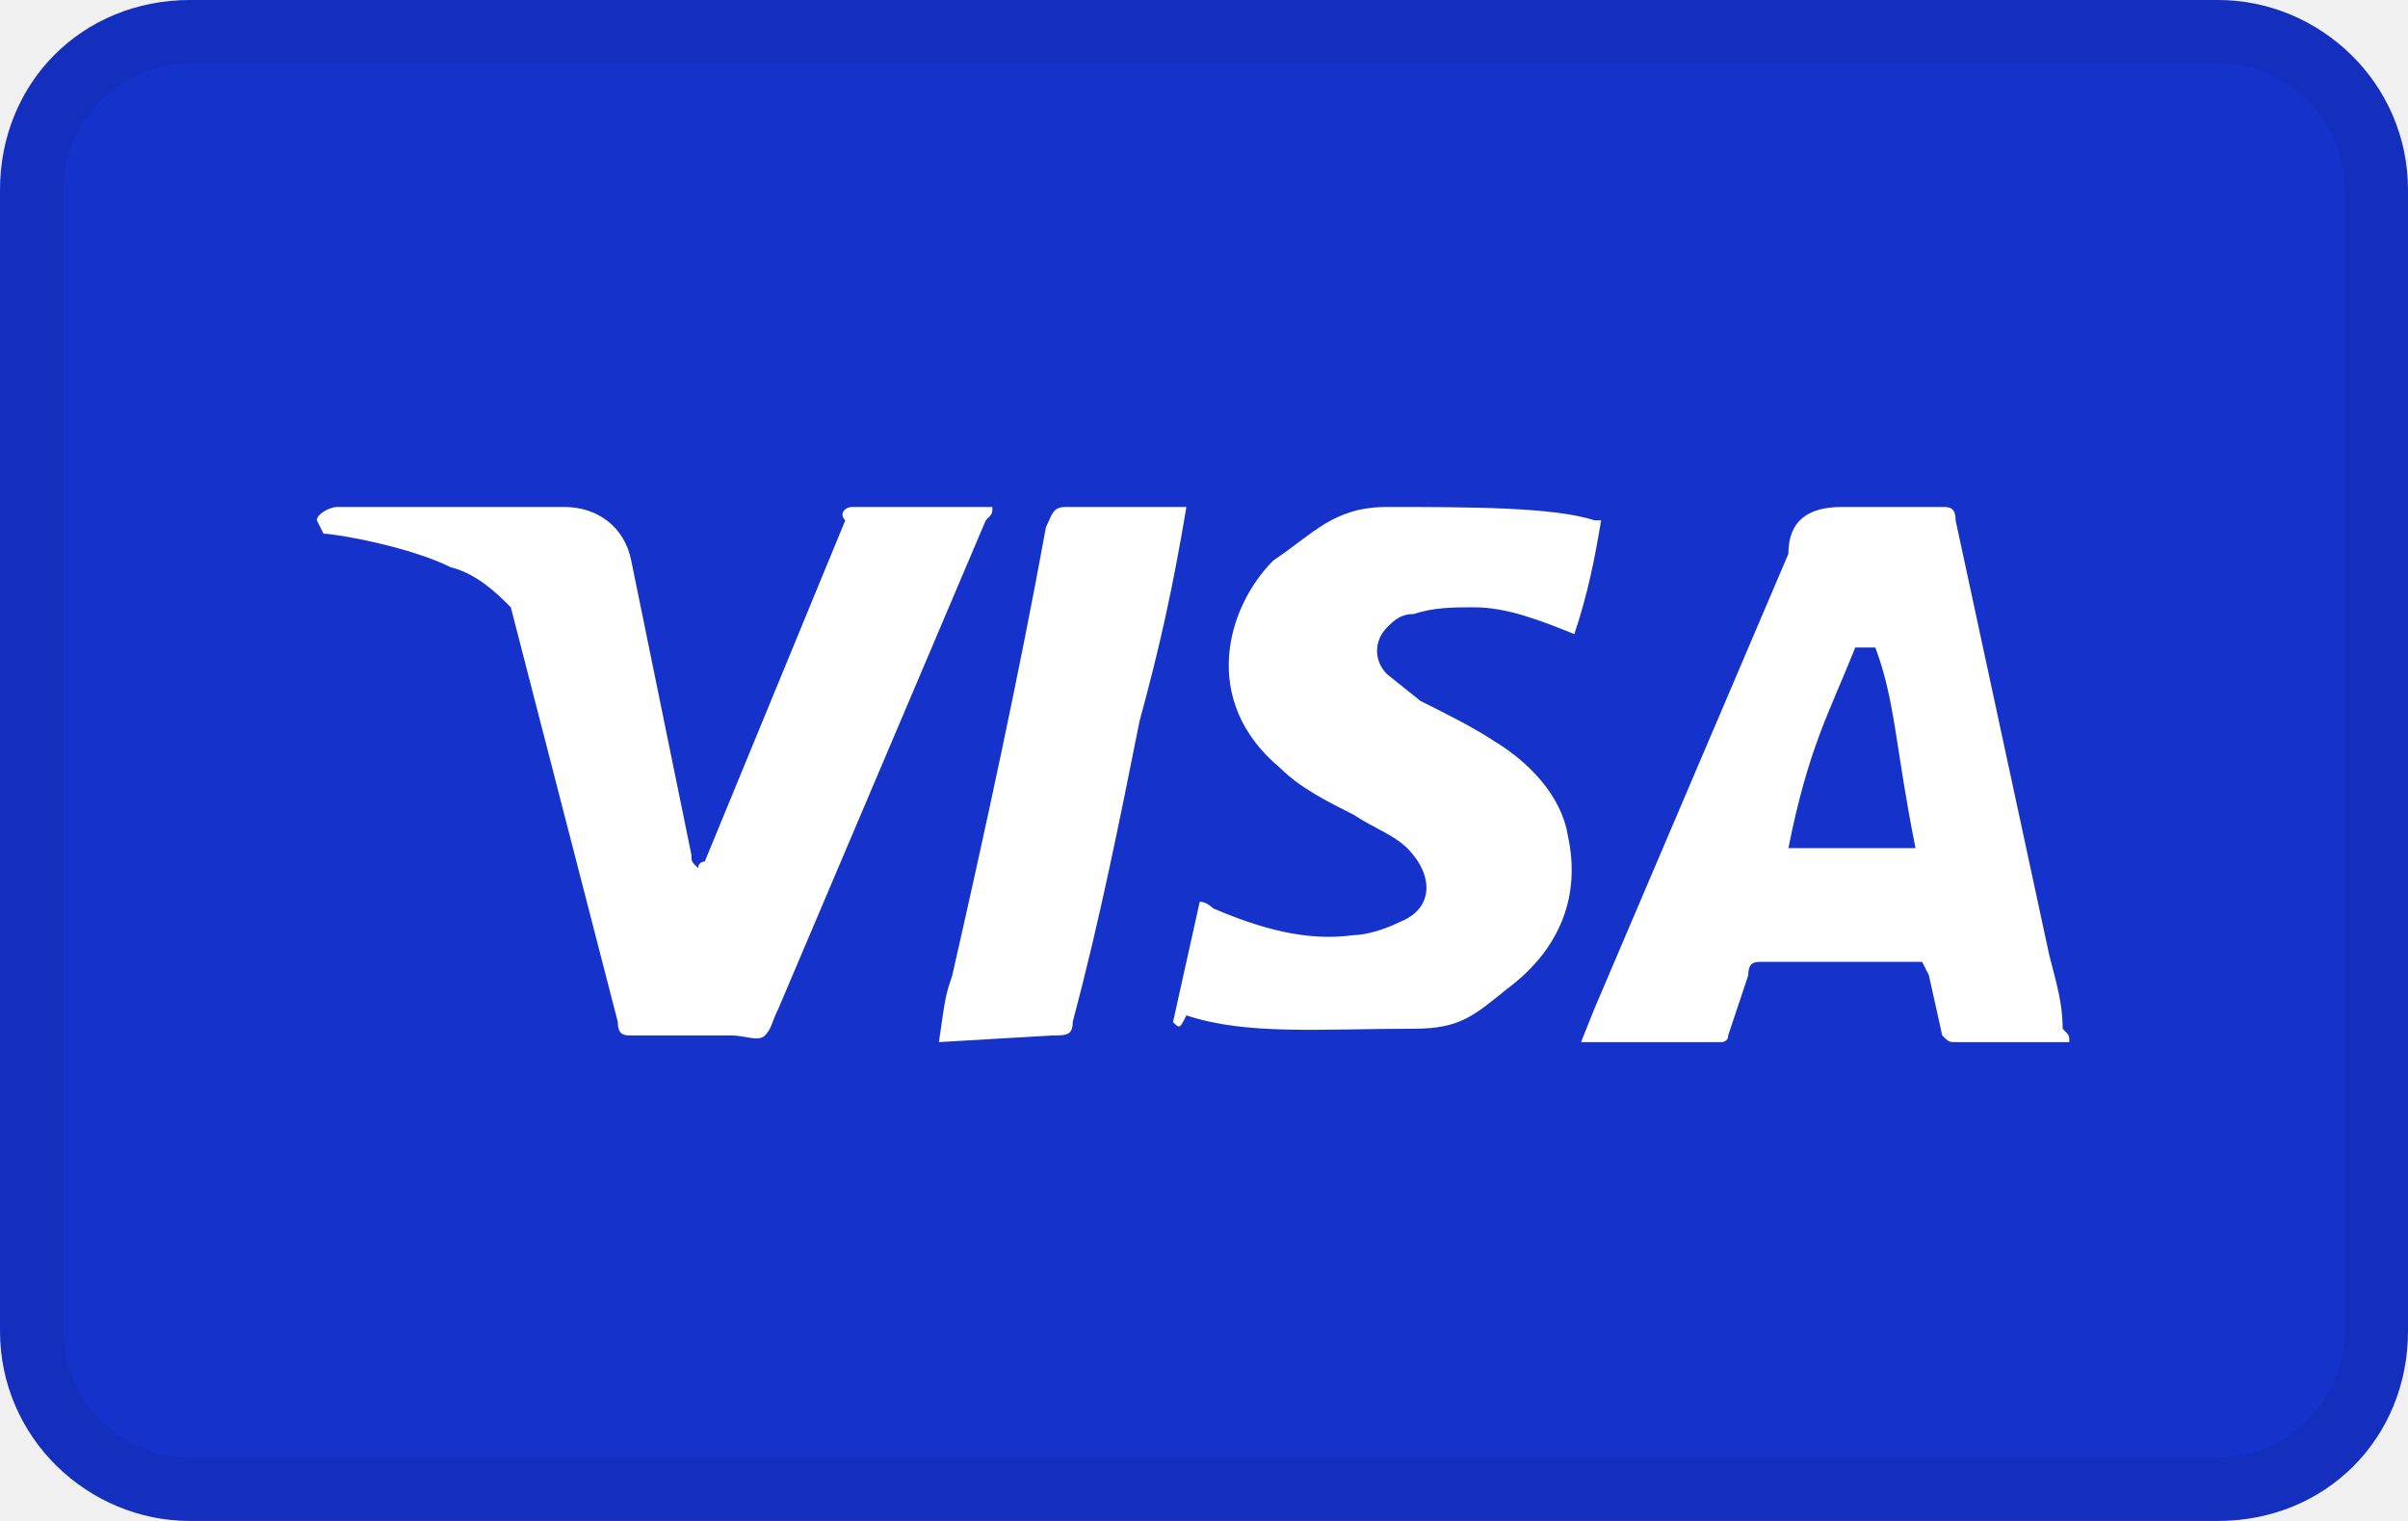
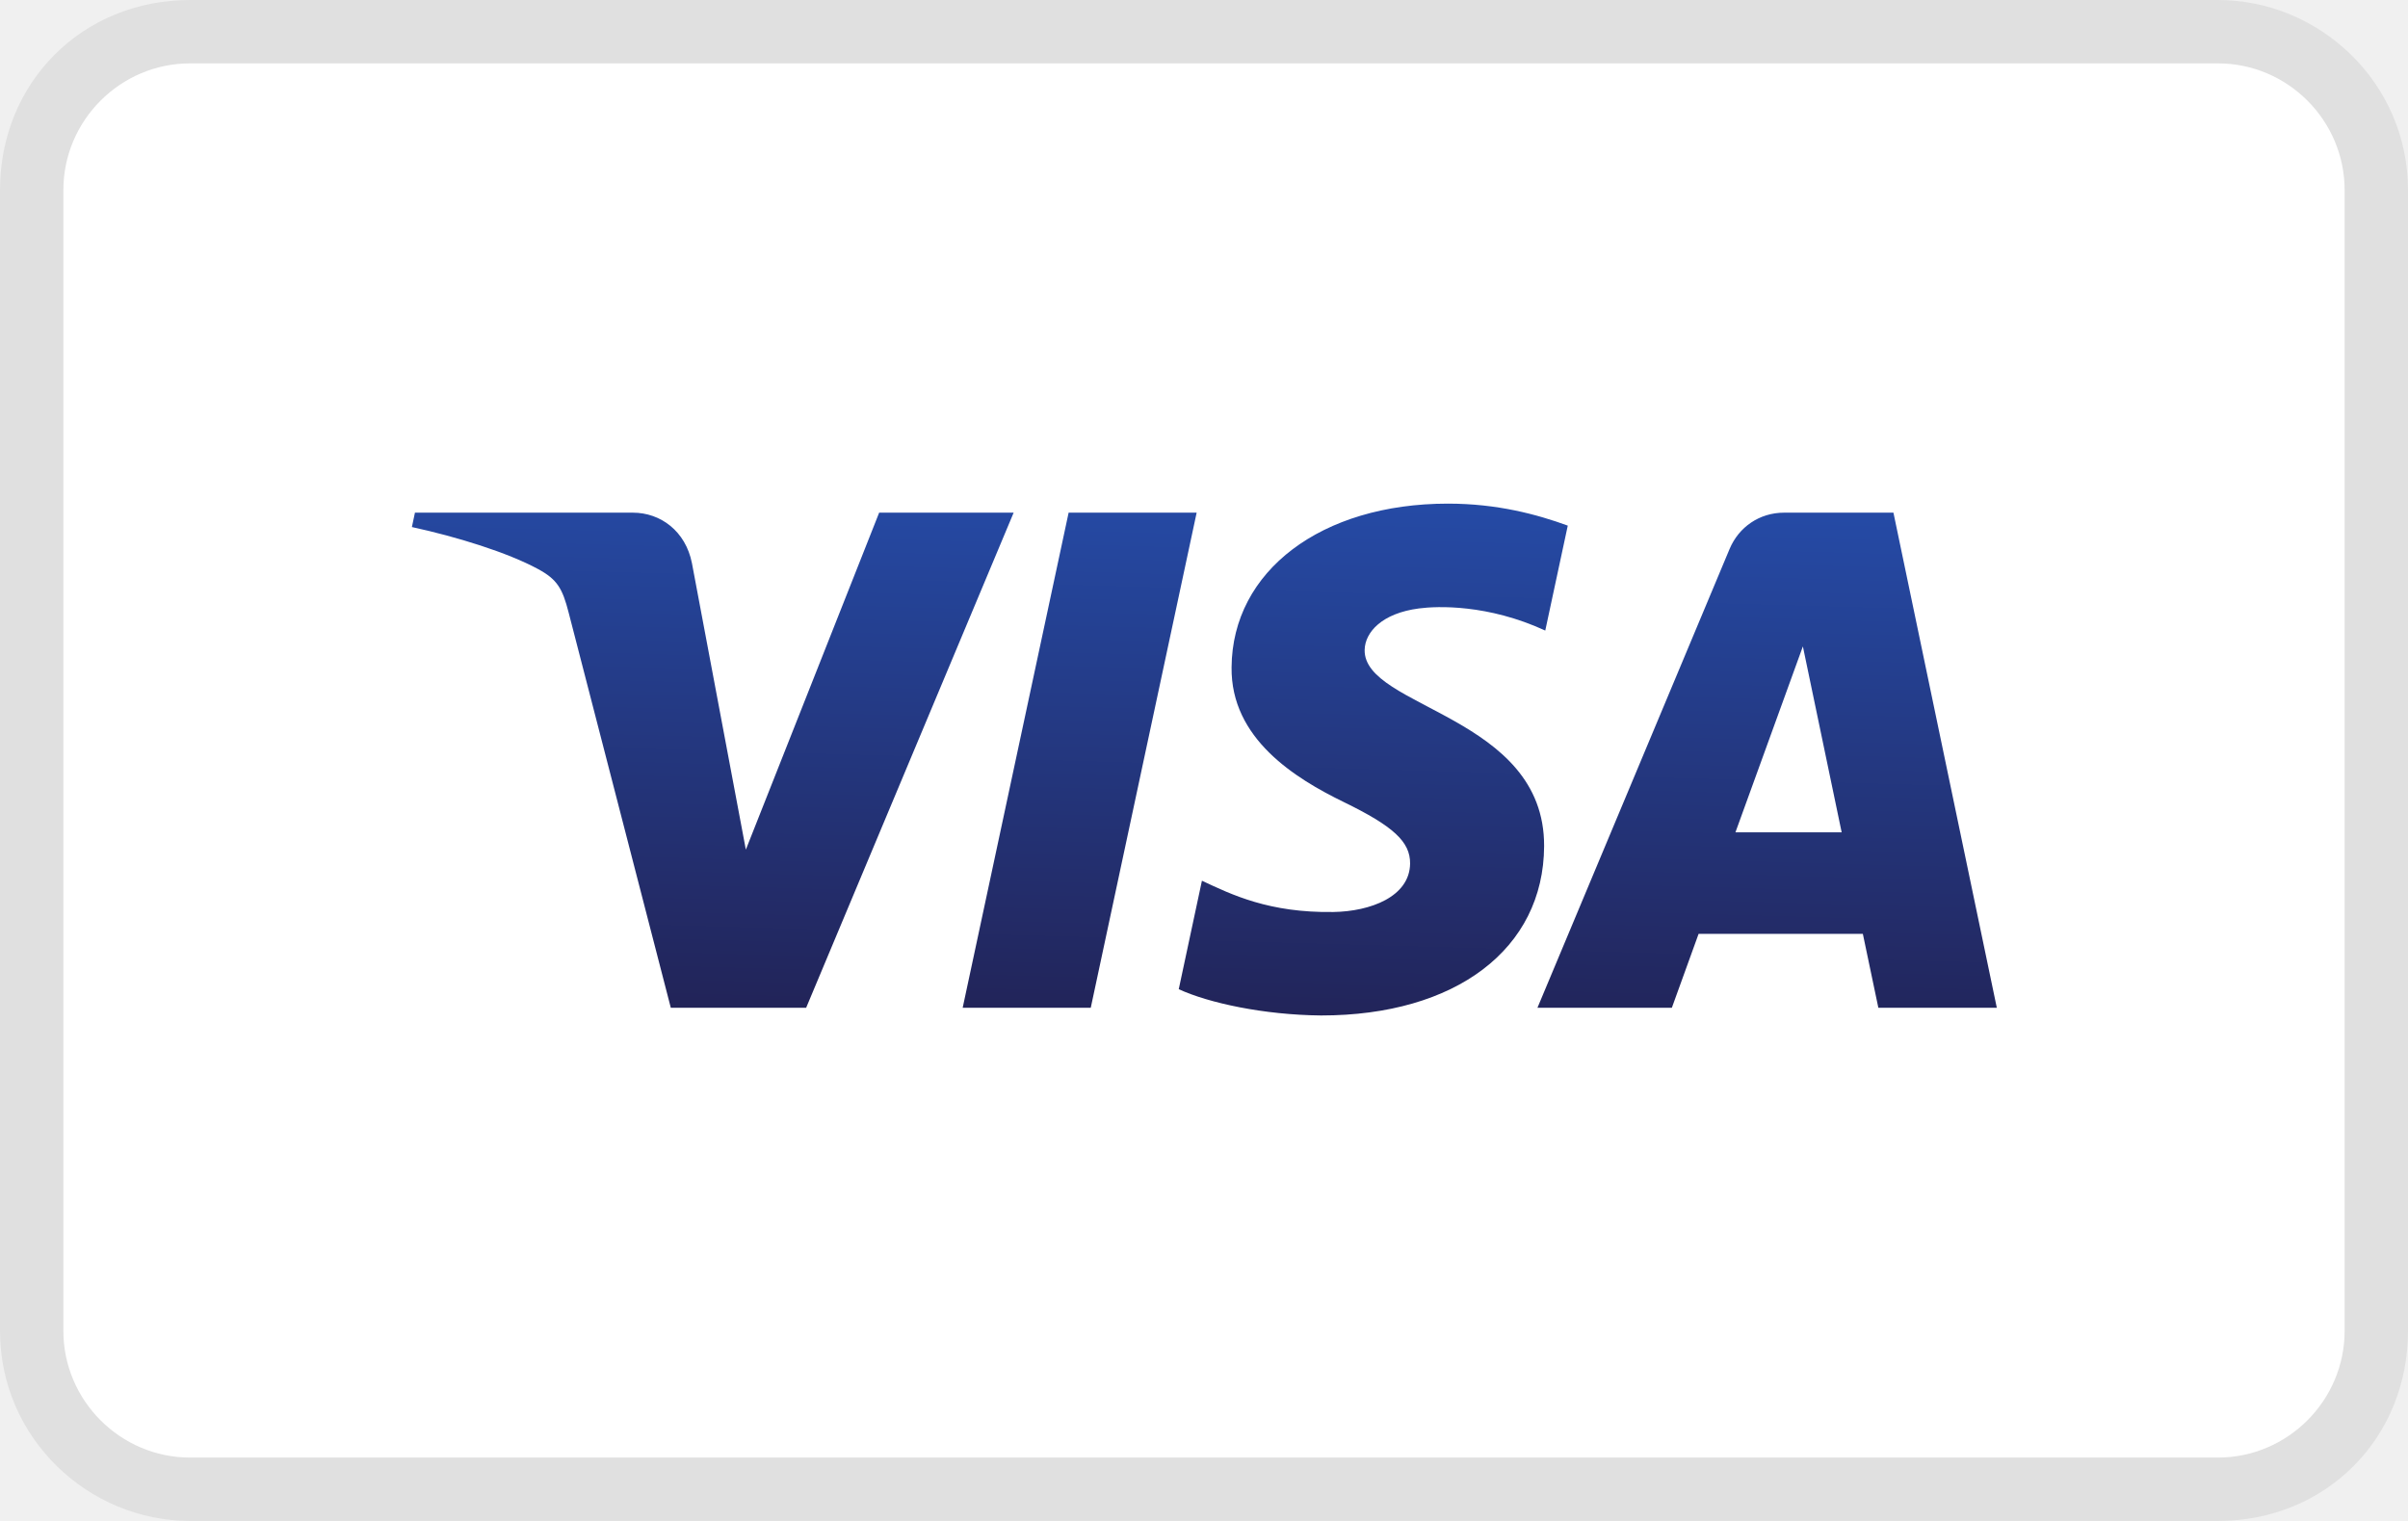
- <svg xmlns="http://www.w3.org/2000/svg" role="img" viewBox="0 0 38 24" width="38" height="24" fill="none" aria-labelledby="pi-visa">
-   <rect x=".5" y=".5" width="37" height="23" rx="2.5" stroke="#000" stroke-opacity=".07" fill="none" />
-   <path d="M35 0H3C1.3 0 0 1.3 0 3V21C0 22.7 1.4 24 3 24H35C36.7 24 38 22.7 38 21V3C38 1.3 36.6 0 35 0Z" fill="#142FBD" style="fill:#142FBD;fill:color(display-p3 0.078 0.184 0.741);fill-opacity:1;" />
-   <path d="M35 1C36.1 1 37 1.9 37 3V21C37 22.1 36.1 23 35 23H3C1.9 23 1 22.1 1 21V3C1 1.9 1.9 1 3 1H35Z" fill="#1532CB" style="fill:#1532CB;fill:color(display-p3 0.082 0.196 0.796);fill-opacity:1;" />
-   <path d="M29.594 10.217H29.278C28.856 11.272 28.539 11.8 28.222 13.383H30.228C29.911 11.8 29.911 11.061 29.594 10.217V10.217ZM32.656 16.444H30.861C30.756 16.444 30.756 16.444 30.65 16.339L30.439 15.389L30.333 15.178H27.8C27.694 15.178 27.589 15.178 27.589 15.389L27.272 16.339C27.272 16.444 27.167 16.444 27.167 16.444H24.95L25.161 15.917L28.222 8.739C28.222 8.211 28.539 8 29.067 8H30.65C30.756 8 30.861 8 30.861 8.211L32.339 15.072C32.444 15.494 32.55 15.811 32.55 16.233C32.656 16.339 32.656 16.339 32.656 16.444V16.444ZM18.511 16.128L18.933 14.228C19.039 14.228 19.144 14.333 19.144 14.333C19.883 14.65 20.622 14.861 21.361 14.756C21.572 14.756 21.889 14.65 22.1 14.544C22.628 14.333 22.628 13.806 22.206 13.383C21.994 13.172 21.678 13.067 21.361 12.856C20.939 12.644 20.517 12.433 20.2 12.117C18.933 11.061 19.356 9.583 20.094 8.844C20.728 8.422 21.044 8 21.889 8C23.156 8 24.528 8 25.161 8.211H25.267C25.161 8.844 25.056 9.372 24.844 10.006C24.317 9.794 23.789 9.583 23.261 9.583C22.944 9.583 22.628 9.583 22.311 9.689C22.1 9.689 21.994 9.794 21.889 9.9C21.678 10.111 21.678 10.428 21.889 10.639L22.417 11.061C22.839 11.272 23.261 11.483 23.578 11.694C24.106 12.011 24.633 12.539 24.739 13.172C24.95 14.122 24.633 14.967 23.789 15.6C23.261 16.022 23.05 16.233 22.311 16.233C20.833 16.233 19.672 16.339 18.722 16.022C18.617 16.233 18.617 16.233 18.511 16.128V16.128ZM14.817 16.444C14.922 15.706 14.922 15.706 15.028 15.389C15.556 13.067 16.083 10.639 16.506 8.317C16.611 8.106 16.611 8 16.822 8H18.722C18.511 9.267 18.3 10.217 17.983 11.378C17.667 12.961 17.35 14.544 16.928 16.128C16.928 16.339 16.822 16.339 16.611 16.339L14.817 16.444ZM5 8.211C5 8.106 5.211 8 5.317 8H8.906C9.433 8 9.856 8.317 9.961 8.844L10.911 13.489C10.911 13.594 10.911 13.594 11.017 13.7C11.017 13.594 11.122 13.594 11.122 13.594L13.339 8.211C13.233 8.106 13.339 8 13.444 8H15.661C15.661 8.106 15.661 8.106 15.556 8.211L12.283 15.917C12.178 16.128 12.178 16.233 12.072 16.339C11.967 16.444 11.756 16.339 11.544 16.339H9.961C9.856 16.339 9.75 16.339 9.75 16.128L8.061 9.583C7.85 9.372 7.533 9.056 7.111 8.95C6.478 8.633 5.317 8.422 5.106 8.422L5 8.211Z" fill="white" style="fill:white;fill-opacity:1;" />
+ <svg xmlns="http://www.w3.org/2000/svg" viewBox="0 0 38 24" role="img" aria-label="visa">
+   <path fill="#000" opacity=".07" d="M35 0H3C1.3 0 0 1.3 0 3v18c0 1.7 1.4 3 3 3h32c1.7 0 3-1.3 3-3V3c0-1.7-1.4-3-3-3z" />
+   <path fill="#fff" d="M35 1c1.1 0 2 .9 2 2v18c0 1.1-.9 2-2 2H3c-1.1 0-2-.9-2-2V3c0-1.1.9-2 2-2h32" />
+   <g transform="translate(6.500 7.947) scale(0.0977)">
+     <defs>
+       <linearGradient x1="45.974%" y1="-2.006%" x2="54.877%" y2="100%" id="linearGradient-1">
+         <stop stop-color="#222357" offset="0%" />
+         <stop stop-color="#254AA5" offset="100%" />
+       </linearGradient>
+     </defs>
+     <g>
+       <path d="M132.397,56.24 C132.251,44.724 142.66,38.298 150.501,34.477 C158.557,30.557 161.263,28.043 161.232,24.538 C161.17,19.172 154.805,16.804 148.848,16.712 C138.455,16.551 132.412,19.518 127.608,21.763 L123.864,4.243 C128.684,2.022 137.609,0.085 146.864,-7.10542736e-15 C168.589,-7.10542736e-15 182.802,10.724 182.879,27.351 C182.964,48.453 153.691,49.621 153.891,59.053 C153.96,61.913 156.689,64.965 162.669,65.741 C165.629,66.133 173.8,66.433 183.064,62.167 L186.7,79.117 C181.718,80.931 175.315,82.668 167.343,82.668 C146.895,82.668 132.512,71.799 132.397,56.24 M221.638,81.208 C217.671,81.208 214.328,78.894 212.836,75.343 L181.803,1.245 L203.512,1.245 L207.832,13.184 L234.36,13.184 L236.866,1.245 L256,1.245 L239.303,81.208 L221.638,81.208 M224.675,59.607 L230.94,29.58 L213.782,29.58 L224.675,59.607 M106.076,81.208 L88.964,1.245 L109.651,1.245 L126.755,81.208 L106.076,81.208 M75.473,81.208 L53.941,26.782 L45.232,73.059 C44.209,78.225 40.173,81.208 35.692,81.208 L0.492,81.208 L0,78.886 C7.226,77.318 15.436,74.789 20.41,72.083 C23.454,70.43 24.322,68.985 25.322,65.057 L41.819,1.245 L63.681,1.245 L97.197,81.208 L75.473,81.208" fill="url(#linearGradient-1)" transform="translate(128, 41.33421) scale(1, -1) translate(-128, -41.33421) " />
+     </g>
+   </g>
</svg>
